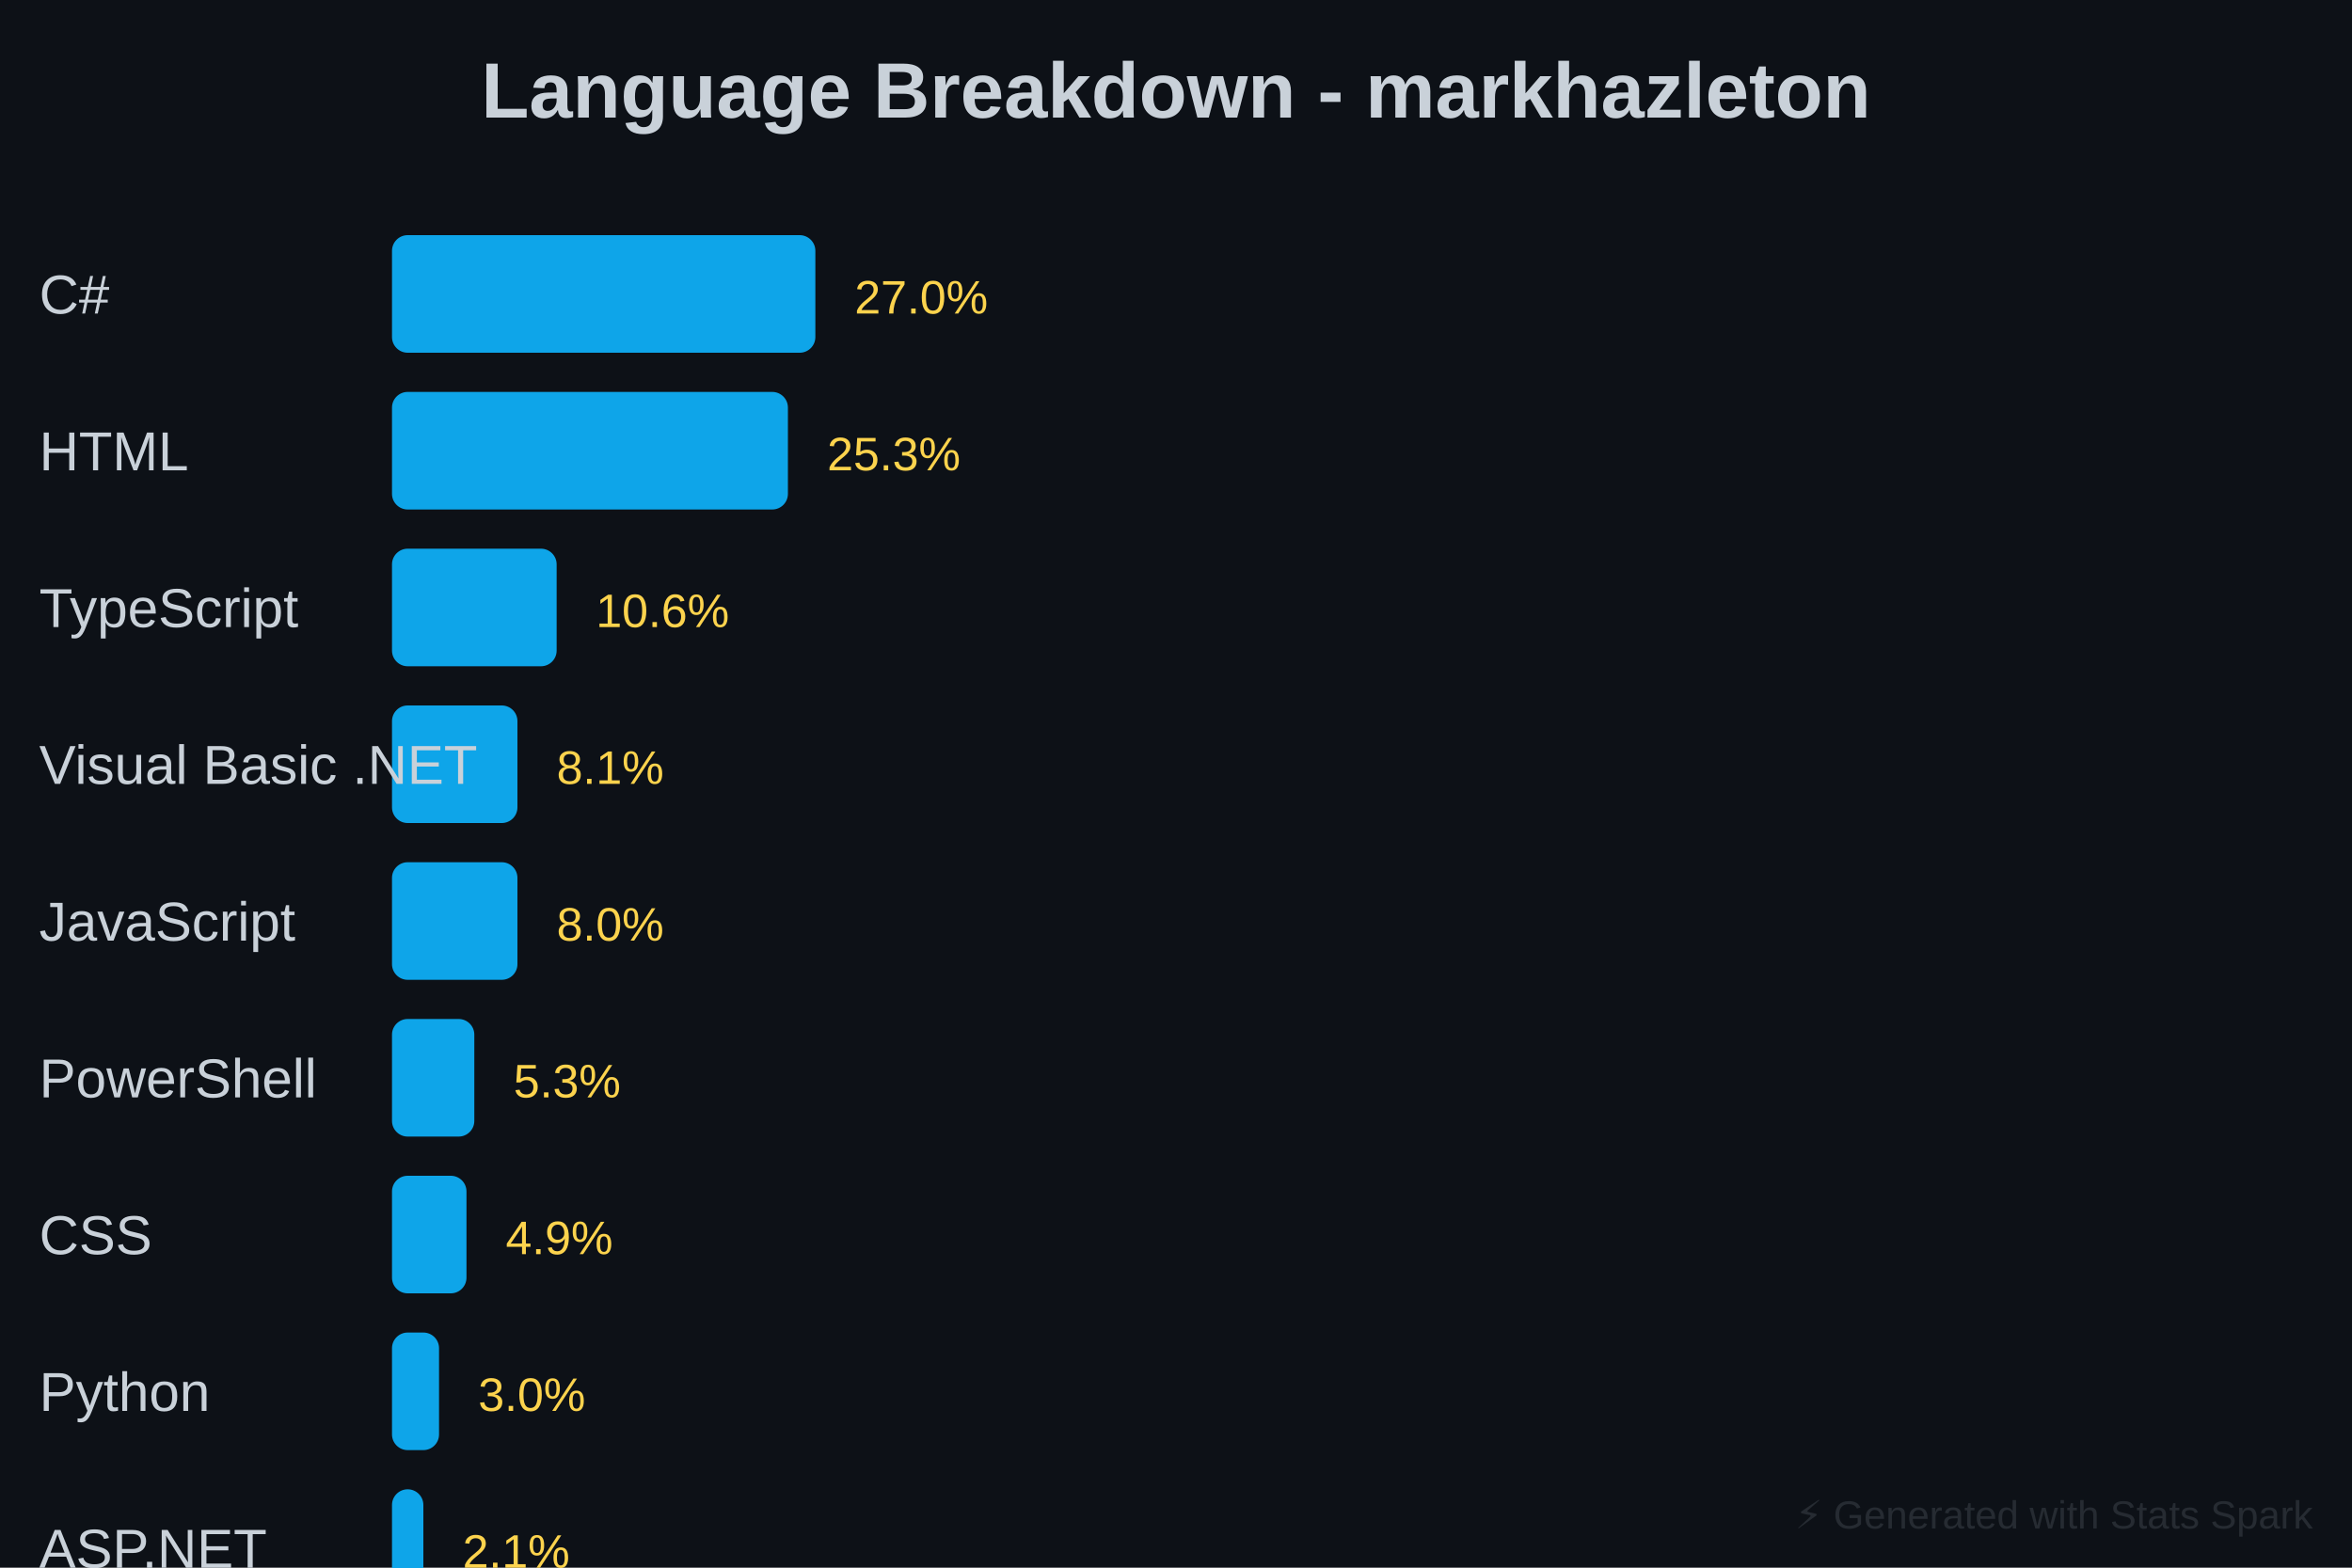
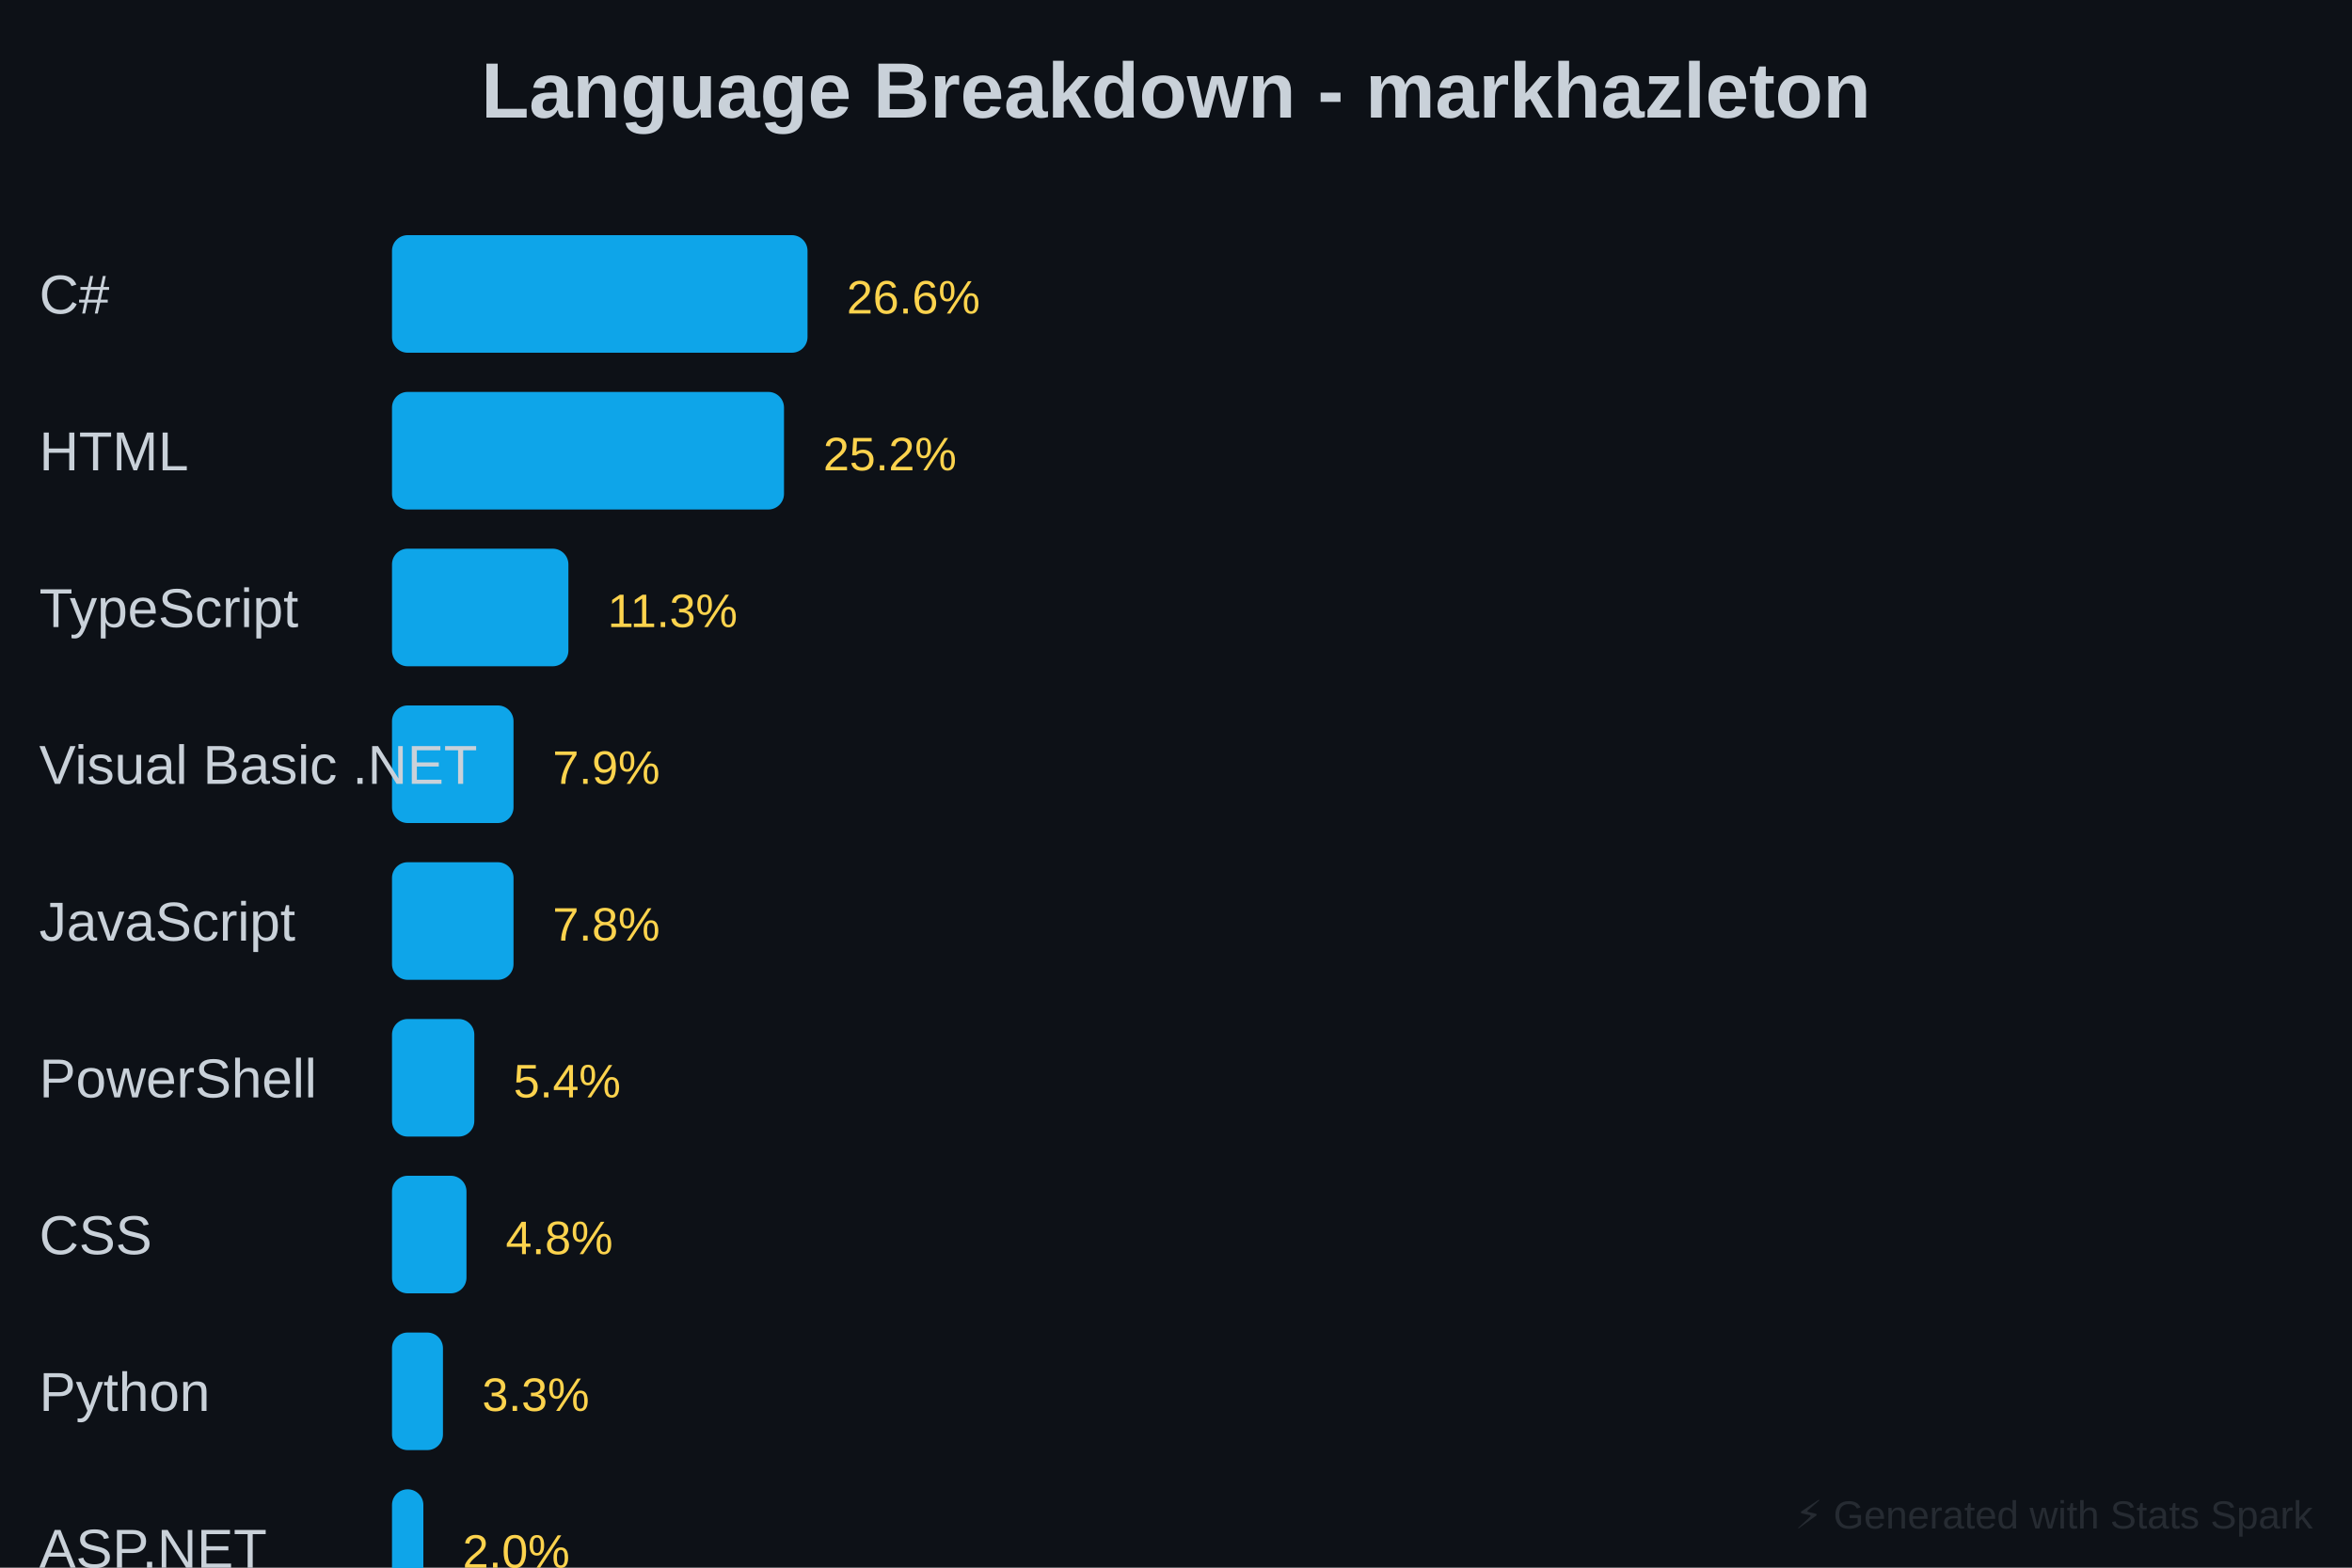
<svg xmlns="http://www.w3.org/2000/svg" baseProfile="full" height="400" version="1.1" width="600">
  <defs />
  <rect fill="#0D1117" height="400" width="600" x="0" y="0" />
  <text fill="#C9D1D9" font-family="Arial, sans-serif" font-size="20px" font-weight="bold" text-anchor="middle" x="300" y="30">Language Breakdown - markhazleton</text>
-   <rect fill="#0EA5E9" height="30" rx="4" width="108" x="100" y="60" />
+   <rect fill="#0EA5E9" height="30" rx="4" width="106" x="100" y="60" />
  <text fill="#C9D1D9" font-family="Arial, sans-serif" font-size="14px" x="10" y="80">C#</text>
-   <text fill="#FCD34D" font-family="Arial, sans-serif" font-size="12px" x="218" y="80">27.0%</text>
-   <rect fill="#0EA5E9" height="30" rx="4" width="101" x="100" y="100" />
+   <text fill="#FCD34D" font-family="Arial, sans-serif" font-size="12px" x="216" y="80">26.6%</text>
+   <rect fill="#0EA5E9" height="30" rx="4" width="100" x="100" y="100" />
  <text fill="#C9D1D9" font-family="Arial, sans-serif" font-size="14px" x="10" y="120">HTML</text>
-   <text fill="#FCD34D" font-family="Arial, sans-serif" font-size="12px" x="211" y="120">25.3%</text>
-   <rect fill="#0EA5E9" height="30" rx="4" width="42" x="100" y="140" />
+   <text fill="#FCD34D" font-family="Arial, sans-serif" font-size="12px" x="210" y="120">25.2%</text>
+   <rect fill="#0EA5E9" height="30" rx="4" width="45" x="100" y="140" />
  <text fill="#C9D1D9" font-family="Arial, sans-serif" font-size="14px" x="10" y="160">TypeScript</text>
-   <text fill="#FCD34D" font-family="Arial, sans-serif" font-size="12px" x="152" y="160">10.6%</text>
-   <rect fill="#0EA5E9" height="30" rx="4" width="32" x="100" y="180" />
+   <text fill="#FCD34D" font-family="Arial, sans-serif" font-size="12px" x="155" y="160">11.3%</text>
+   <rect fill="#0EA5E9" height="30" rx="4" width="31" x="100" y="180" />
  <text fill="#C9D1D9" font-family="Arial, sans-serif" font-size="14px" x="10" y="200">Visual Basic .NET</text>
-   <text fill="#FCD34D" font-family="Arial, sans-serif" font-size="12px" x="142" y="200">8.1%</text>
-   <rect fill="#0EA5E9" height="30" rx="4" width="32" x="100" y="220" />
+   <text fill="#FCD34D" font-family="Arial, sans-serif" font-size="12px" x="141" y="200">7.9%</text>
+   <rect fill="#0EA5E9" height="30" rx="4" width="31" x="100" y="220" />
  <text fill="#C9D1D9" font-family="Arial, sans-serif" font-size="14px" x="10" y="240">JavaScript</text>
-   <text fill="#FCD34D" font-family="Arial, sans-serif" font-size="12px" x="142" y="240">8.0%</text>
+   <text fill="#FCD34D" font-family="Arial, sans-serif" font-size="12px" x="141" y="240">7.8%</text>
  <rect fill="#0EA5E9" height="30" rx="4" width="21" x="100" y="260" />
  <text fill="#C9D1D9" font-family="Arial, sans-serif" font-size="14px" x="10" y="280">PowerShell</text>
-   <text fill="#FCD34D" font-family="Arial, sans-serif" font-size="12px" x="131" y="280">5.3%</text>
+   <text fill="#FCD34D" font-family="Arial, sans-serif" font-size="12px" x="131" y="280">5.4%</text>
  <rect fill="#0EA5E9" height="30" rx="4" width="19" x="100" y="300" />
  <text fill="#C9D1D9" font-family="Arial, sans-serif" font-size="14px" x="10" y="320">CSS</text>
-   <text fill="#FCD34D" font-family="Arial, sans-serif" font-size="12px" x="129" y="320">4.9%</text>
-   <rect fill="#0EA5E9" height="30" rx="4" width="12" x="100" y="340" />
+   <text fill="#FCD34D" font-family="Arial, sans-serif" font-size="12px" x="129" y="320">4.8%</text>
+   <rect fill="#0EA5E9" height="30" rx="4" width="13" x="100" y="340" />
  <text fill="#C9D1D9" font-family="Arial, sans-serif" font-size="14px" x="10" y="360">Python</text>
-   <text fill="#FCD34D" font-family="Arial, sans-serif" font-size="12px" x="122" y="360">3.0%</text>
+   <text fill="#FCD34D" font-family="Arial, sans-serif" font-size="12px" x="123" y="360">3.3%</text>
  <rect fill="#0EA5E9" height="30" rx="4" width="8" x="100" y="380" />
  <text fill="#C9D1D9" font-family="Arial, sans-serif" font-size="14px" x="10" y="400">ASP.NET</text>
-   <text fill="#FCD34D" font-family="Arial, sans-serif" font-size="12px" x="118" y="400">2.1%</text>
-   <rect fill="#0EA5E9" height="30" rx="4" width="22" x="100" y="420" />
+   <text fill="#FCD34D" font-family="Arial, sans-serif" font-size="12px" x="118" y="400">2.0%</text>
+   <rect fill="#0EA5E9" height="30" rx="4" width="21" x="100" y="420" />
  <text fill="#C9D1D9" font-family="Arial, sans-serif" font-size="14px" x="10" y="440">Other</text>
-   <text fill="#FCD34D" font-family="Arial, sans-serif" font-size="12px" x="132" y="440">5.7%</text>
+   <text fill="#FCD34D" font-family="Arial, sans-serif" font-size="12px" x="131" y="440">5.4%</text>
  <text fill="#30363D" font-family="Arial, sans-serif" font-size="10px" opacity="0.7" text-anchor="end" x="590" y="390">⚡ Generated with Stats Spark</text>
</svg>
